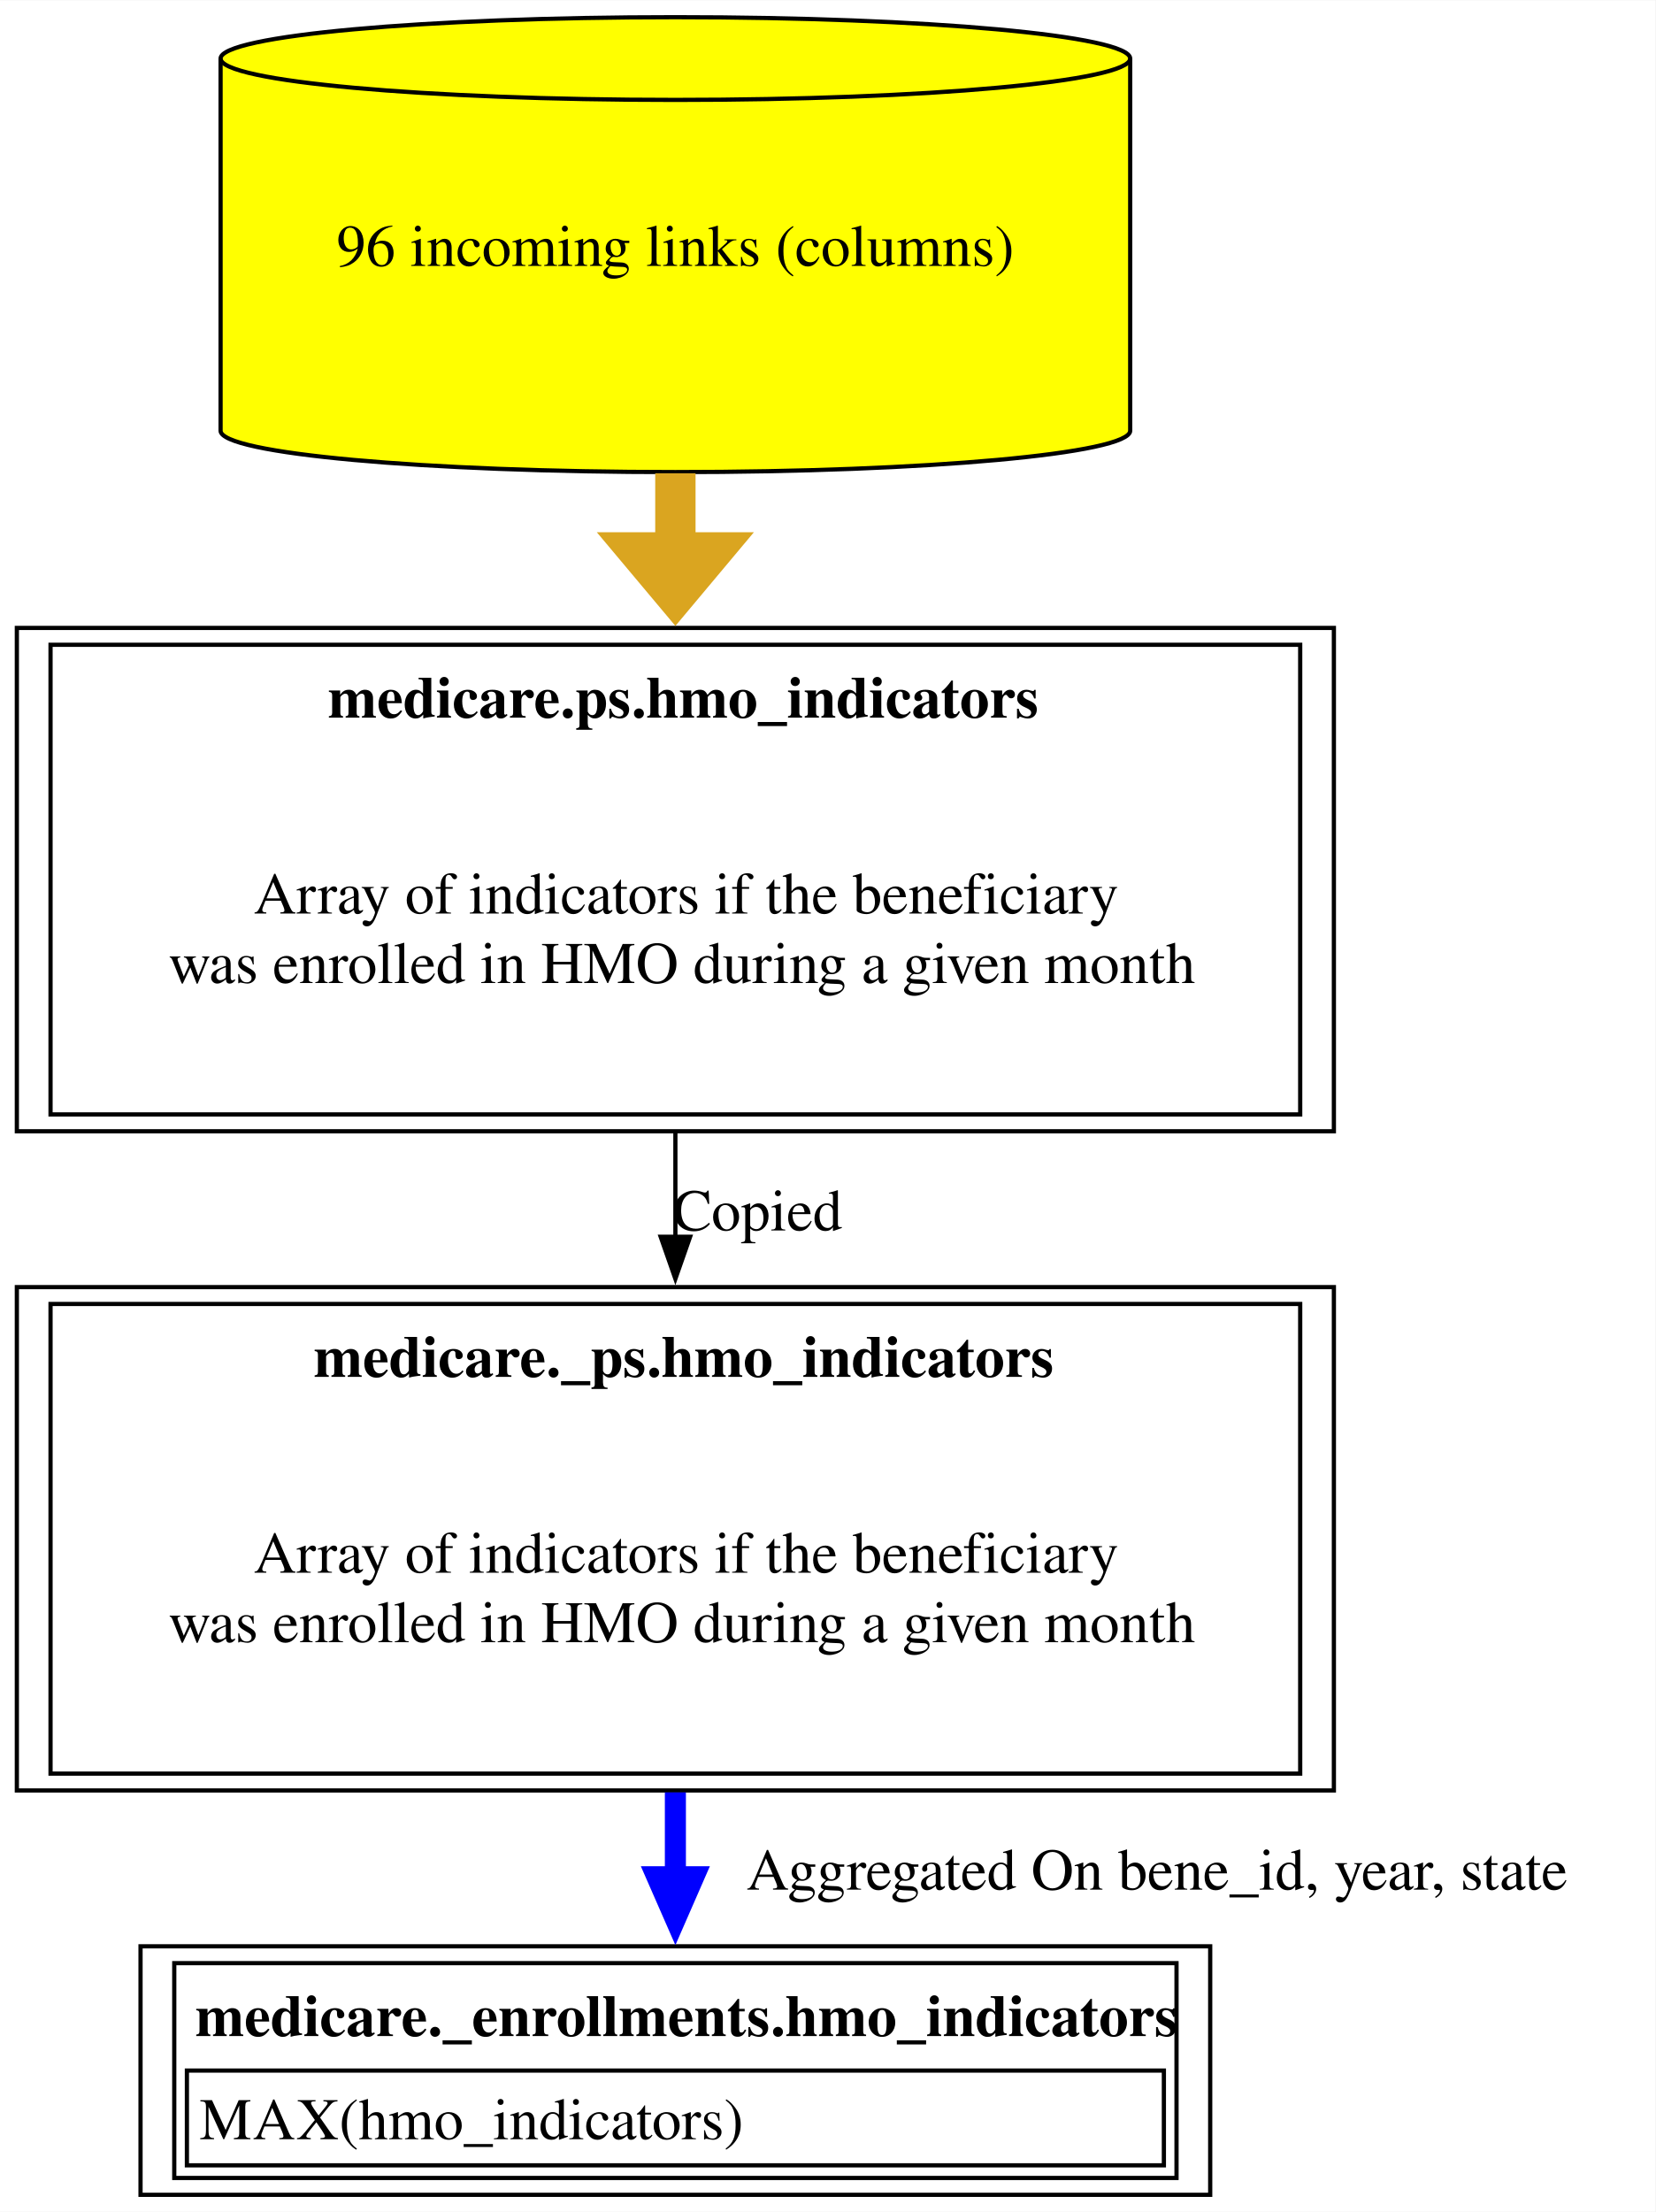
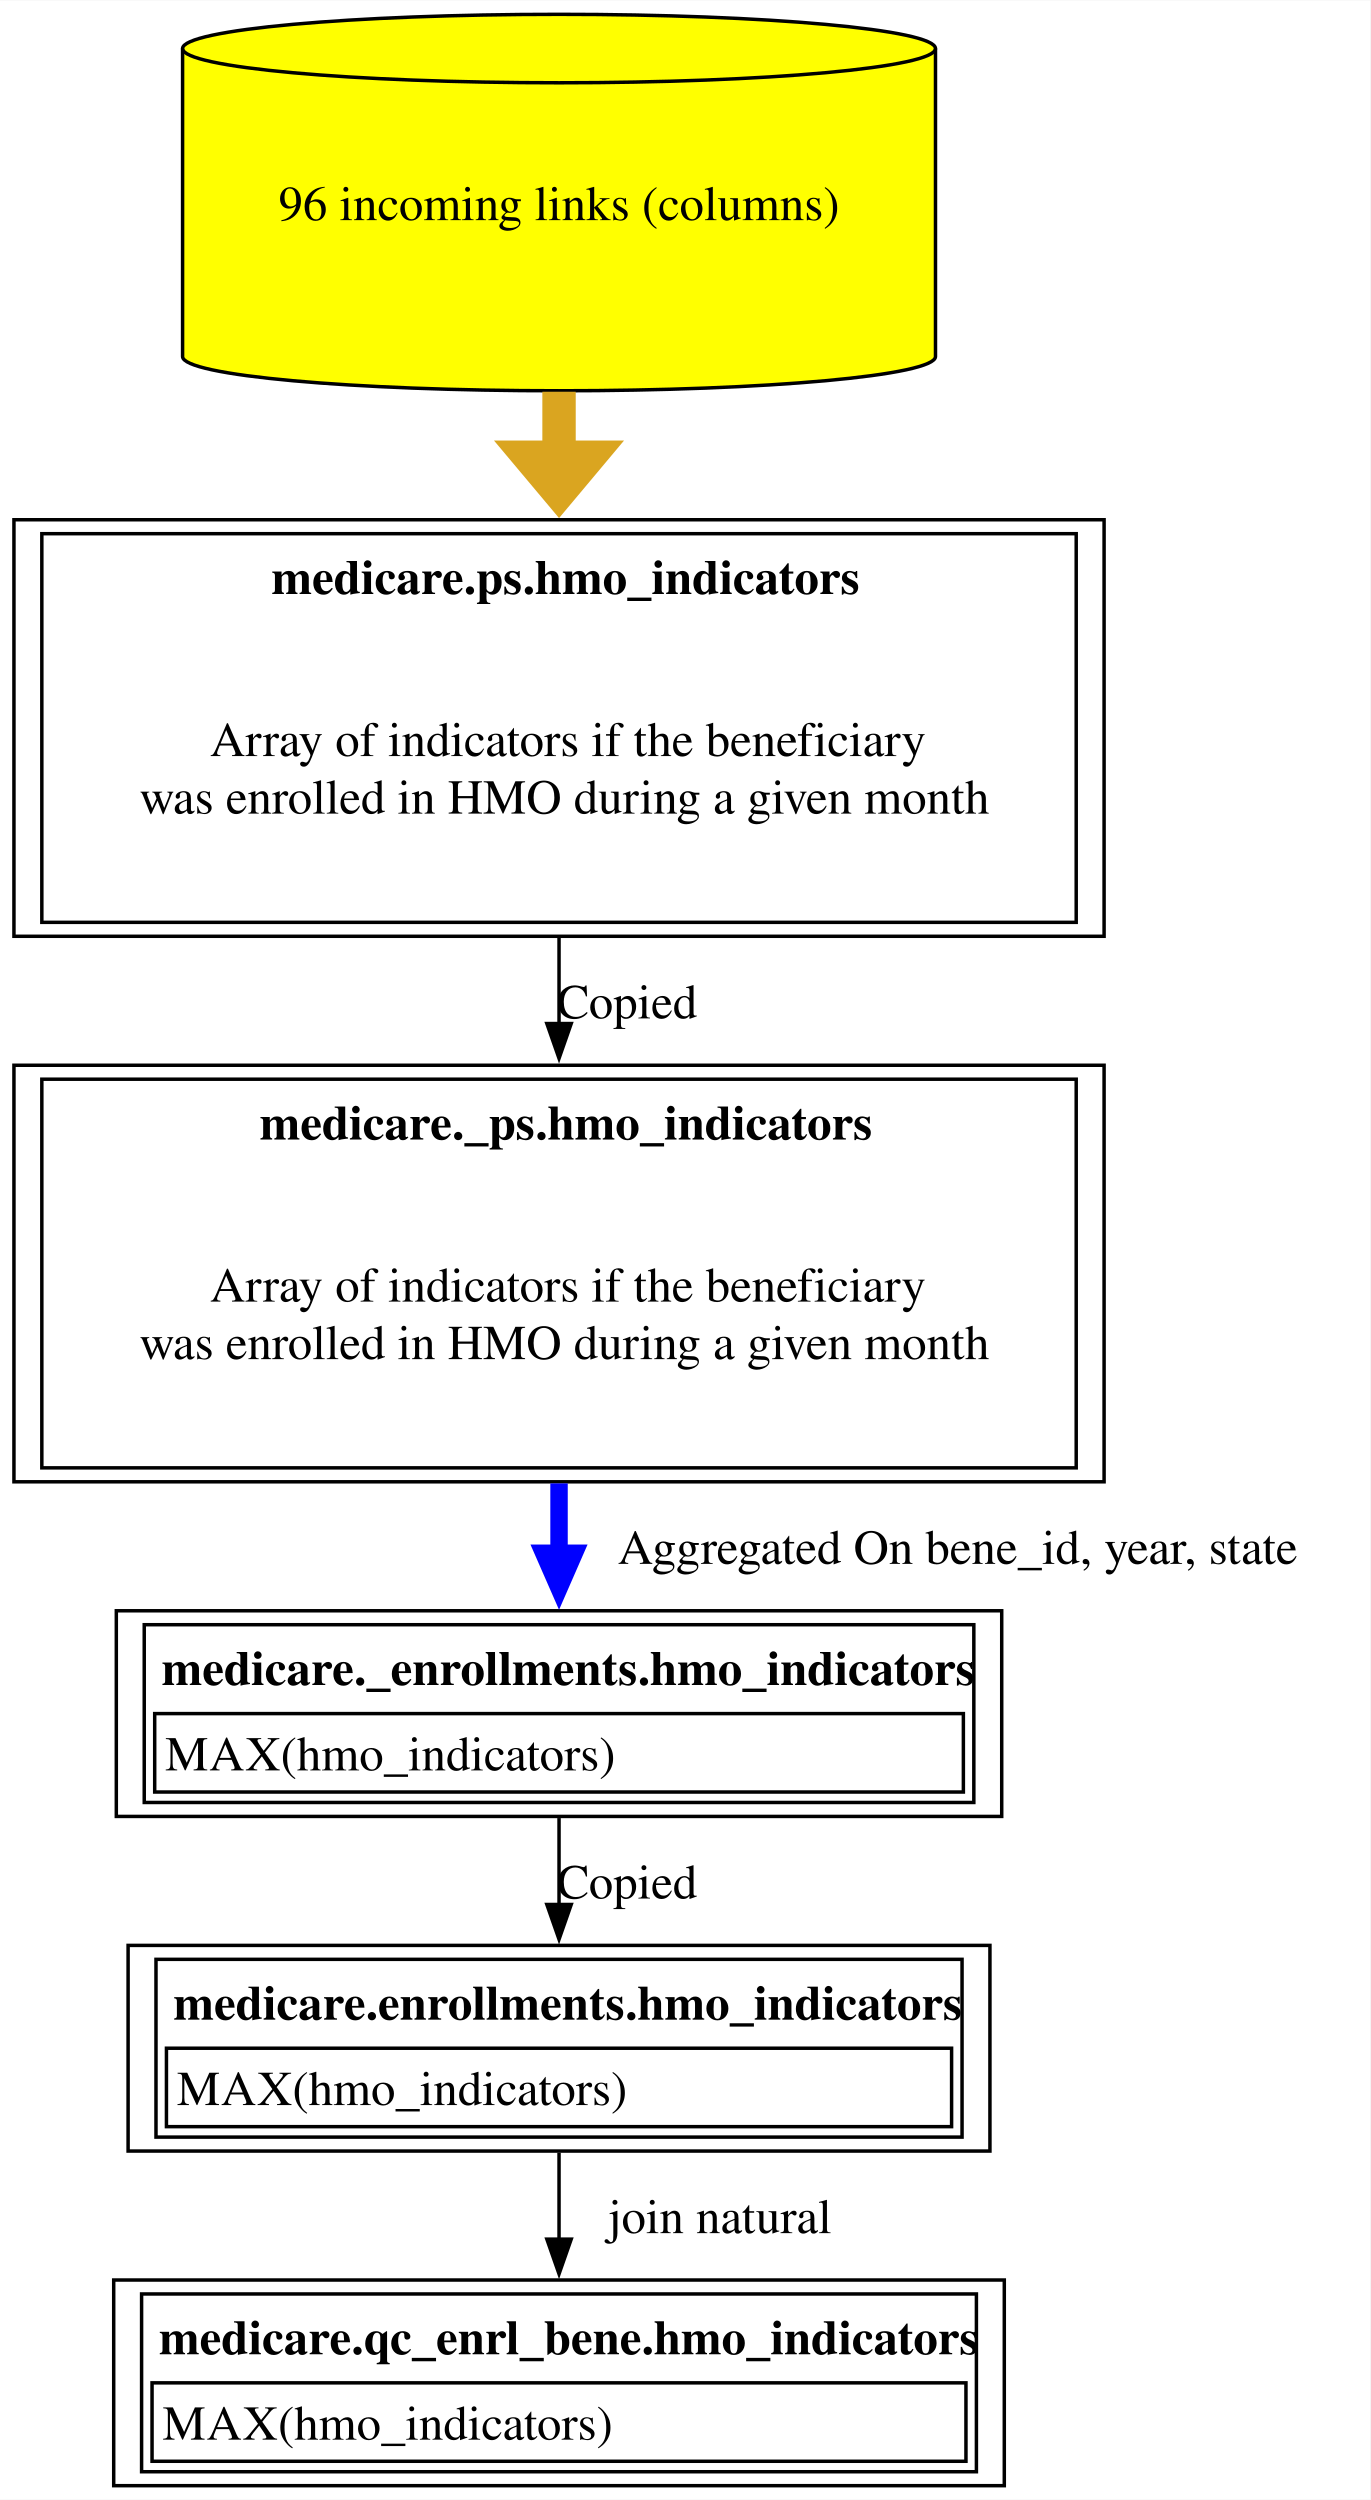
- <svg xmlns="http://www.w3.org/2000/svg" xmlns:xlink="http://www.w3.org/1999/xlink" width="393pt" height="525pt" viewBox="0.00 0.00 393.12 525.00">
-   <g id="graph0" class="graph" transform="scale(1 1) rotate(0) translate(4 521)">
-     <polygon fill="white" stroke="none" points="-4,4 -4,-521 389.12,-521 389.12,4 -4,4" />
+ <svg xmlns="http://www.w3.org/2000/svg" xmlns:xlink="http://www.w3.org/1999/xlink" width="393pt" height="717pt" viewBox="0.00 0.00 393.12 717.00">
+   <g id="graph0" class="graph" transform="scale(1 1) rotate(0) translate(4 713)">
+     <polygon fill="white" stroke="none" points="-4,4 -4,-713 389.12,-713 389.12,4 -4,4" />
    <g id="node1" class="node">
      <g id="a_node1">
-         <a xlink:href="../medicare._enrollments/hmo_indicators.html" xlink:title="&lt;TABLE&gt;" target="_blank">
-           <polygon fill="none" stroke="black" points="283.38,-59 29.37,-59 29.37,0 283.38,0 283.38,-59" />
-           <text text-anchor="start" x="42.38" y="-37.7" font-family="Times,serif" font-weight="bold" font-size="14.00">medicare._enrollments.hmo_indicators</text>
-           <polygon fill="none" stroke="black" points="40.38,-7 40.38,-29.5 272.38,-29.5 272.38,-7 40.38,-7" />
-           <text text-anchor="start" x="43.38" y="-13.2" font-family="Times,serif" font-size="14.00">MAX(hmo_indicators)</text>
-           <polygon fill="none" stroke="black" points="37.38,-4 37.38,-55 275.38,-55 275.38,-4 37.38,-4" />
+         <a xlink:href="../medicare.qc_enrl_bene/hmo_indicators.html" xlink:title="&lt;TABLE&gt;" target="_blank">
+           <polygon fill="none" stroke="black" points="284.12,-59 28.62,-59 28.62,0 284.12,0 284.12,-59" />
+           <text text-anchor="start" x="41.62" y="-37.7" font-family="Times,serif" font-weight="bold" font-size="14.00">medicare.qc_enrl_bene.hmo_indicators</text>
+           <polygon fill="none" stroke="black" points="39.62,-7 39.62,-29.5 273.12,-29.5 273.12,-7 39.62,-7" />
+           <text text-anchor="start" x="42.62" y="-13.2" font-family="Times,serif" font-size="14.00">MAX(hmo_indicators)</text>
+           <polygon fill="none" stroke="black" points="36.62,-4 36.62,-55 276.12,-55 276.12,-4 36.62,-4" />
        </a>
      </g>
    </g>
    <g id="node2" class="node">
      <g id="a_node2">
-         <a xlink:href="../medicare._ps/hmo_indicators.html" xlink:title="&lt;TABLE&gt;" target="_blank">
-           <polygon fill="none" stroke="black" points="312.75,-215.5 0,-215.5 0,-96 312.75,-96 312.75,-215.5" />
-           <text text-anchor="start" x="70.5" y="-194.2" font-family="Times,serif" font-weight="bold" font-size="14.00">medicare._ps.hmo_indicators</text>
-           <text text-anchor="start" x="56.25" y="-147.7" font-family="Times,serif" font-size="14.00">Array of indicators if the beneficiary</text>
-           <text text-anchor="start" x="36" y="-131.2" font-family="Times,serif" font-size="14.00">was enrolled in HMO during a given month</text>
-           <polygon fill="none" stroke="black" points="8,-100 8,-211.5 304.75,-211.5 304.75,-100 8,-100" />
+         <a xlink:href="../medicare.enrollments/hmo_indicators.html" xlink:title="&lt;TABLE&gt;" target="_blank">
+           <polygon fill="none" stroke="black" points="280,-155 32.75,-155 32.75,-96 280,-96 280,-155" />
+           <text text-anchor="start" x="45.75" y="-133.7" font-family="Times,serif" font-weight="bold" font-size="14.00">medicare.enrollments.hmo_indicators</text>
+           <polygon fill="none" stroke="black" points="43.75,-103 43.75,-125.5 269,-125.5 269,-103 43.75,-103" />
+           <text text-anchor="start" x="46.75" y="-109.2" font-family="Times,serif" font-size="14.00">MAX(hmo_indicators)</text>
+           <polygon fill="none" stroke="black" points="40.75,-100 40.75,-151 272,-151 272,-100 40.75,-100" />
        </a>
      </g>
    </g>
    <g id="edge1" class="edge">
-       <path fill="none" stroke="blue" stroke-width="5" d="M156.38,-95.54C156.38,-88.73 156.38,-81.88 156.38,-75.31" />
-       <polygon fill="blue" stroke="blue" stroke-width="5" points="160.75,-75.51 156.38,-65.51 152,-75.51 160.75,-75.51" />
-       <text text-anchor="middle" x="270.75" y="-72.45" font-family="Times,serif" font-size="14.00">	  Aggregated On bene_id, year, state</text>
+       <path fill="none" stroke="black" d="M156.38,-95.53C156.38,-87.68 156.38,-79.05 156.38,-70.7" />
+       <polygon fill="black" stroke="black" points="159.88,-70.73 156.38,-60.73 152.88,-70.73 159.88,-70.73" />
+       <text text-anchor="middle" x="202.5" y="-72.45" font-family="Times,serif" font-size="14.00">	join natural</text>
    </g>
    <g id="node3" class="node">
      <g id="a_node3">
-         <a xlink:href="../medicare.ps/hmo_indicators.html" xlink:title="&lt;TABLE&gt;" target="_blank">
-           <polygon fill="none" stroke="black" points="312.75,-372 0,-372 0,-252.5 312.75,-252.5 312.75,-372" />
-           <text text-anchor="start" x="73.88" y="-350.7" font-family="Times,serif" font-weight="bold" font-size="14.00">medicare.ps.hmo_indicators</text>
-           <text text-anchor="start" x="56.25" y="-304.2" font-family="Times,serif" font-size="14.00">Array of indicators if the beneficiary</text>
-           <text text-anchor="start" x="36" y="-287.7" font-family="Times,serif" font-size="14.00">was enrolled in HMO during a given month</text>
-           <polygon fill="none" stroke="black" points="8,-256.5 8,-368 304.75,-368 304.75,-256.5 8,-256.5" />
+         <a xlink:href="../medicare._enrollments/hmo_indicators.html" xlink:title="&lt;TABLE&gt;" target="_blank">
+           <polygon fill="none" stroke="black" points="283.38,-251 29.37,-251 29.37,-192 283.38,-192 283.38,-251" />
+           <text text-anchor="start" x="42.38" y="-229.7" font-family="Times,serif" font-weight="bold" font-size="14.00">medicare._enrollments.hmo_indicators</text>
+           <polygon fill="none" stroke="black" points="40.38,-199 40.38,-221.5 272.38,-221.5 272.38,-199 40.38,-199" />
+           <text text-anchor="start" x="43.38" y="-205.2" font-family="Times,serif" font-size="14.00">MAX(hmo_indicators)</text>
+           <polygon fill="none" stroke="black" points="37.38,-196 37.38,-247 275.38,-247 275.38,-196 37.38,-196" />
        </a>
      </g>
    </g>
    <g id="edge2" class="edge">
-       <path fill="none" stroke="black" d="M156.38,-252.4C156.38,-244.19 156.38,-235.69 156.38,-227.29" />
-       <polygon fill="black" stroke="black" points="159.88,-227.46 156.38,-217.46 152.88,-227.46 159.88,-227.46" />
-       <text text-anchor="middle" x="175.88" y="-228.95" font-family="Times,serif" font-size="14.00">Copied</text>
+       <path fill="none" stroke="black" d="M156.38,-191.53C156.38,-183.68 156.38,-175.05 156.38,-166.7" />
+       <polygon fill="black" stroke="black" points="159.88,-166.73 156.38,-156.73 152.88,-166.73 159.88,-166.73" />
+       <text text-anchor="middle" x="175.88" y="-168.45" font-family="Times,serif" font-size="14.00">Copied</text>
    </g>
    <g id="node4" class="node">
      <g id="a_node4">
-         <a xlink:href="../medicare.ps/hmo_indicators.html" xlink:title="96 incoming links (columns)" target="_blank">
-           <path fill="yellow" stroke="black" d="M264.38,-507.18C264.38,-512.6 215.97,-517 156.38,-517 96.78,-517 48.38,-512.6 48.38,-507.18 48.38,-507.18 48.38,-418.82 48.38,-418.82 48.38,-413.4 96.78,-409 156.38,-409 215.97,-409 264.38,-413.4 264.38,-418.82 264.38,-418.82 264.38,-507.18 264.38,-507.18" />
-           <path fill="none" stroke="black" d="M264.38,-507.18C264.38,-501.76 215.97,-497.36 156.38,-497.36 96.78,-497.36 48.38,-501.76 48.38,-507.18" />
-           <text text-anchor="middle" x="156.38" y="-457.95" font-family="Times,serif" font-size="14.00">96 incoming links (columns)</text>
+         <a xlink:href="../medicare._ps/hmo_indicators.html" xlink:title="&lt;TABLE&gt;" target="_blank">
+           <polygon fill="none" stroke="black" points="312.75,-407.5 0,-407.5 0,-288 312.75,-288 312.75,-407.5" />
+           <text text-anchor="start" x="70.5" y="-386.2" font-family="Times,serif" font-weight="bold" font-size="14.00">medicare._ps.hmo_indicators</text>
+           <text text-anchor="start" x="56.25" y="-339.7" font-family="Times,serif" font-size="14.00">Array of indicators if the beneficiary</text>
+           <text text-anchor="start" x="36" y="-323.2" font-family="Times,serif" font-size="14.00">was enrolled in HMO during a given month</text>
+           <polygon fill="none" stroke="black" points="8,-292 8,-403.5 304.75,-403.5 304.75,-292 8,-292" />
        </a>
      </g>
    </g>
    <g id="edge3" class="edge">
-       <path fill="none" stroke="goldenrod" stroke-width="9.58" d="M156.38,-408.72C156.38,-402.57 156.38,-396.2 156.38,-389.82" />
-       <polygon fill="goldenrod" stroke="goldenrod" stroke-width="9.58" points="164.76,-389.93 156.38,-379.93 147.99,-389.93 164.76,-389.93" />
+       <path fill="none" stroke="blue" stroke-width="5" d="M156.38,-287.54C156.38,-280.73 156.38,-273.88 156.38,-267.31" />
+       <polygon fill="blue" stroke="blue" stroke-width="5" points="160.75,-267.51 156.38,-257.51 152,-267.51 160.75,-267.51" />
+       <text text-anchor="middle" x="270.75" y="-264.45" font-family="Times,serif" font-size="14.00">	  Aggregated On bene_id, year, state</text>
+     </g>
+     <g id="node5" class="node">
+       <g id="a_node5">
+         <a xlink:href="../medicare.ps/hmo_indicators.html" xlink:title="&lt;TABLE&gt;" target="_blank">
+           <polygon fill="none" stroke="black" points="312.75,-564 0,-564 0,-444.5 312.75,-444.5 312.75,-564" />
+           <text text-anchor="start" x="73.88" y="-542.7" font-family="Times,serif" font-weight="bold" font-size="14.00">medicare.ps.hmo_indicators</text>
+           <text text-anchor="start" x="56.25" y="-496.2" font-family="Times,serif" font-size="14.00">Array of indicators if the beneficiary</text>
+           <text text-anchor="start" x="36" y="-479.7" font-family="Times,serif" font-size="14.00">was enrolled in HMO during a given month</text>
+           <polygon fill="none" stroke="black" points="8,-448.5 8,-560 304.75,-560 304.75,-448.5 8,-448.5" />
+         </a>
+       </g>
+     </g>
+     <g id="edge4" class="edge">
+       <path fill="none" stroke="black" d="M156.38,-444.4C156.38,-436.19 156.38,-427.69 156.38,-419.29" />
+       <polygon fill="black" stroke="black" points="159.88,-419.46 156.38,-409.46 152.88,-419.46 159.88,-419.46" />
+       <text text-anchor="middle" x="175.88" y="-420.95" font-family="Times,serif" font-size="14.00">Copied</text>
+     </g>
+     <g id="node6" class="node">
+       <g id="a_node6">
+         <a xlink:href="../medicare.ps/hmo_indicators.html" xlink:title="96 incoming links (columns)" target="_blank">
+           <path fill="yellow" stroke="black" d="M264.38,-699.18C264.38,-704.6 215.97,-709 156.38,-709 96.78,-709 48.38,-704.6 48.38,-699.18 48.38,-699.18 48.38,-610.82 48.38,-610.82 48.38,-605.4 96.78,-601 156.38,-601 215.97,-601 264.38,-605.4 264.38,-610.82 264.38,-610.82 264.38,-699.18 264.38,-699.18" />
+           <path fill="none" stroke="black" d="M264.38,-699.18C264.38,-693.76 215.97,-689.36 156.38,-689.36 96.78,-689.36 48.38,-693.76 48.38,-699.18" />
+           <text text-anchor="middle" x="156.38" y="-649.95" font-family="Times,serif" font-size="14.00">96 incoming links (columns)</text>
+         </a>
+       </g>
+     </g>
+     <g id="edge5" class="edge">
+       <path fill="none" stroke="goldenrod" stroke-width="9.58" d="M156.38,-600.72C156.38,-594.57 156.38,-588.2 156.38,-581.82" />
+       <polygon fill="goldenrod" stroke="goldenrod" stroke-width="9.58" points="164.76,-581.93 156.38,-571.93 147.99,-581.93 164.76,-581.93" />
    </g>
  </g>
</svg>
